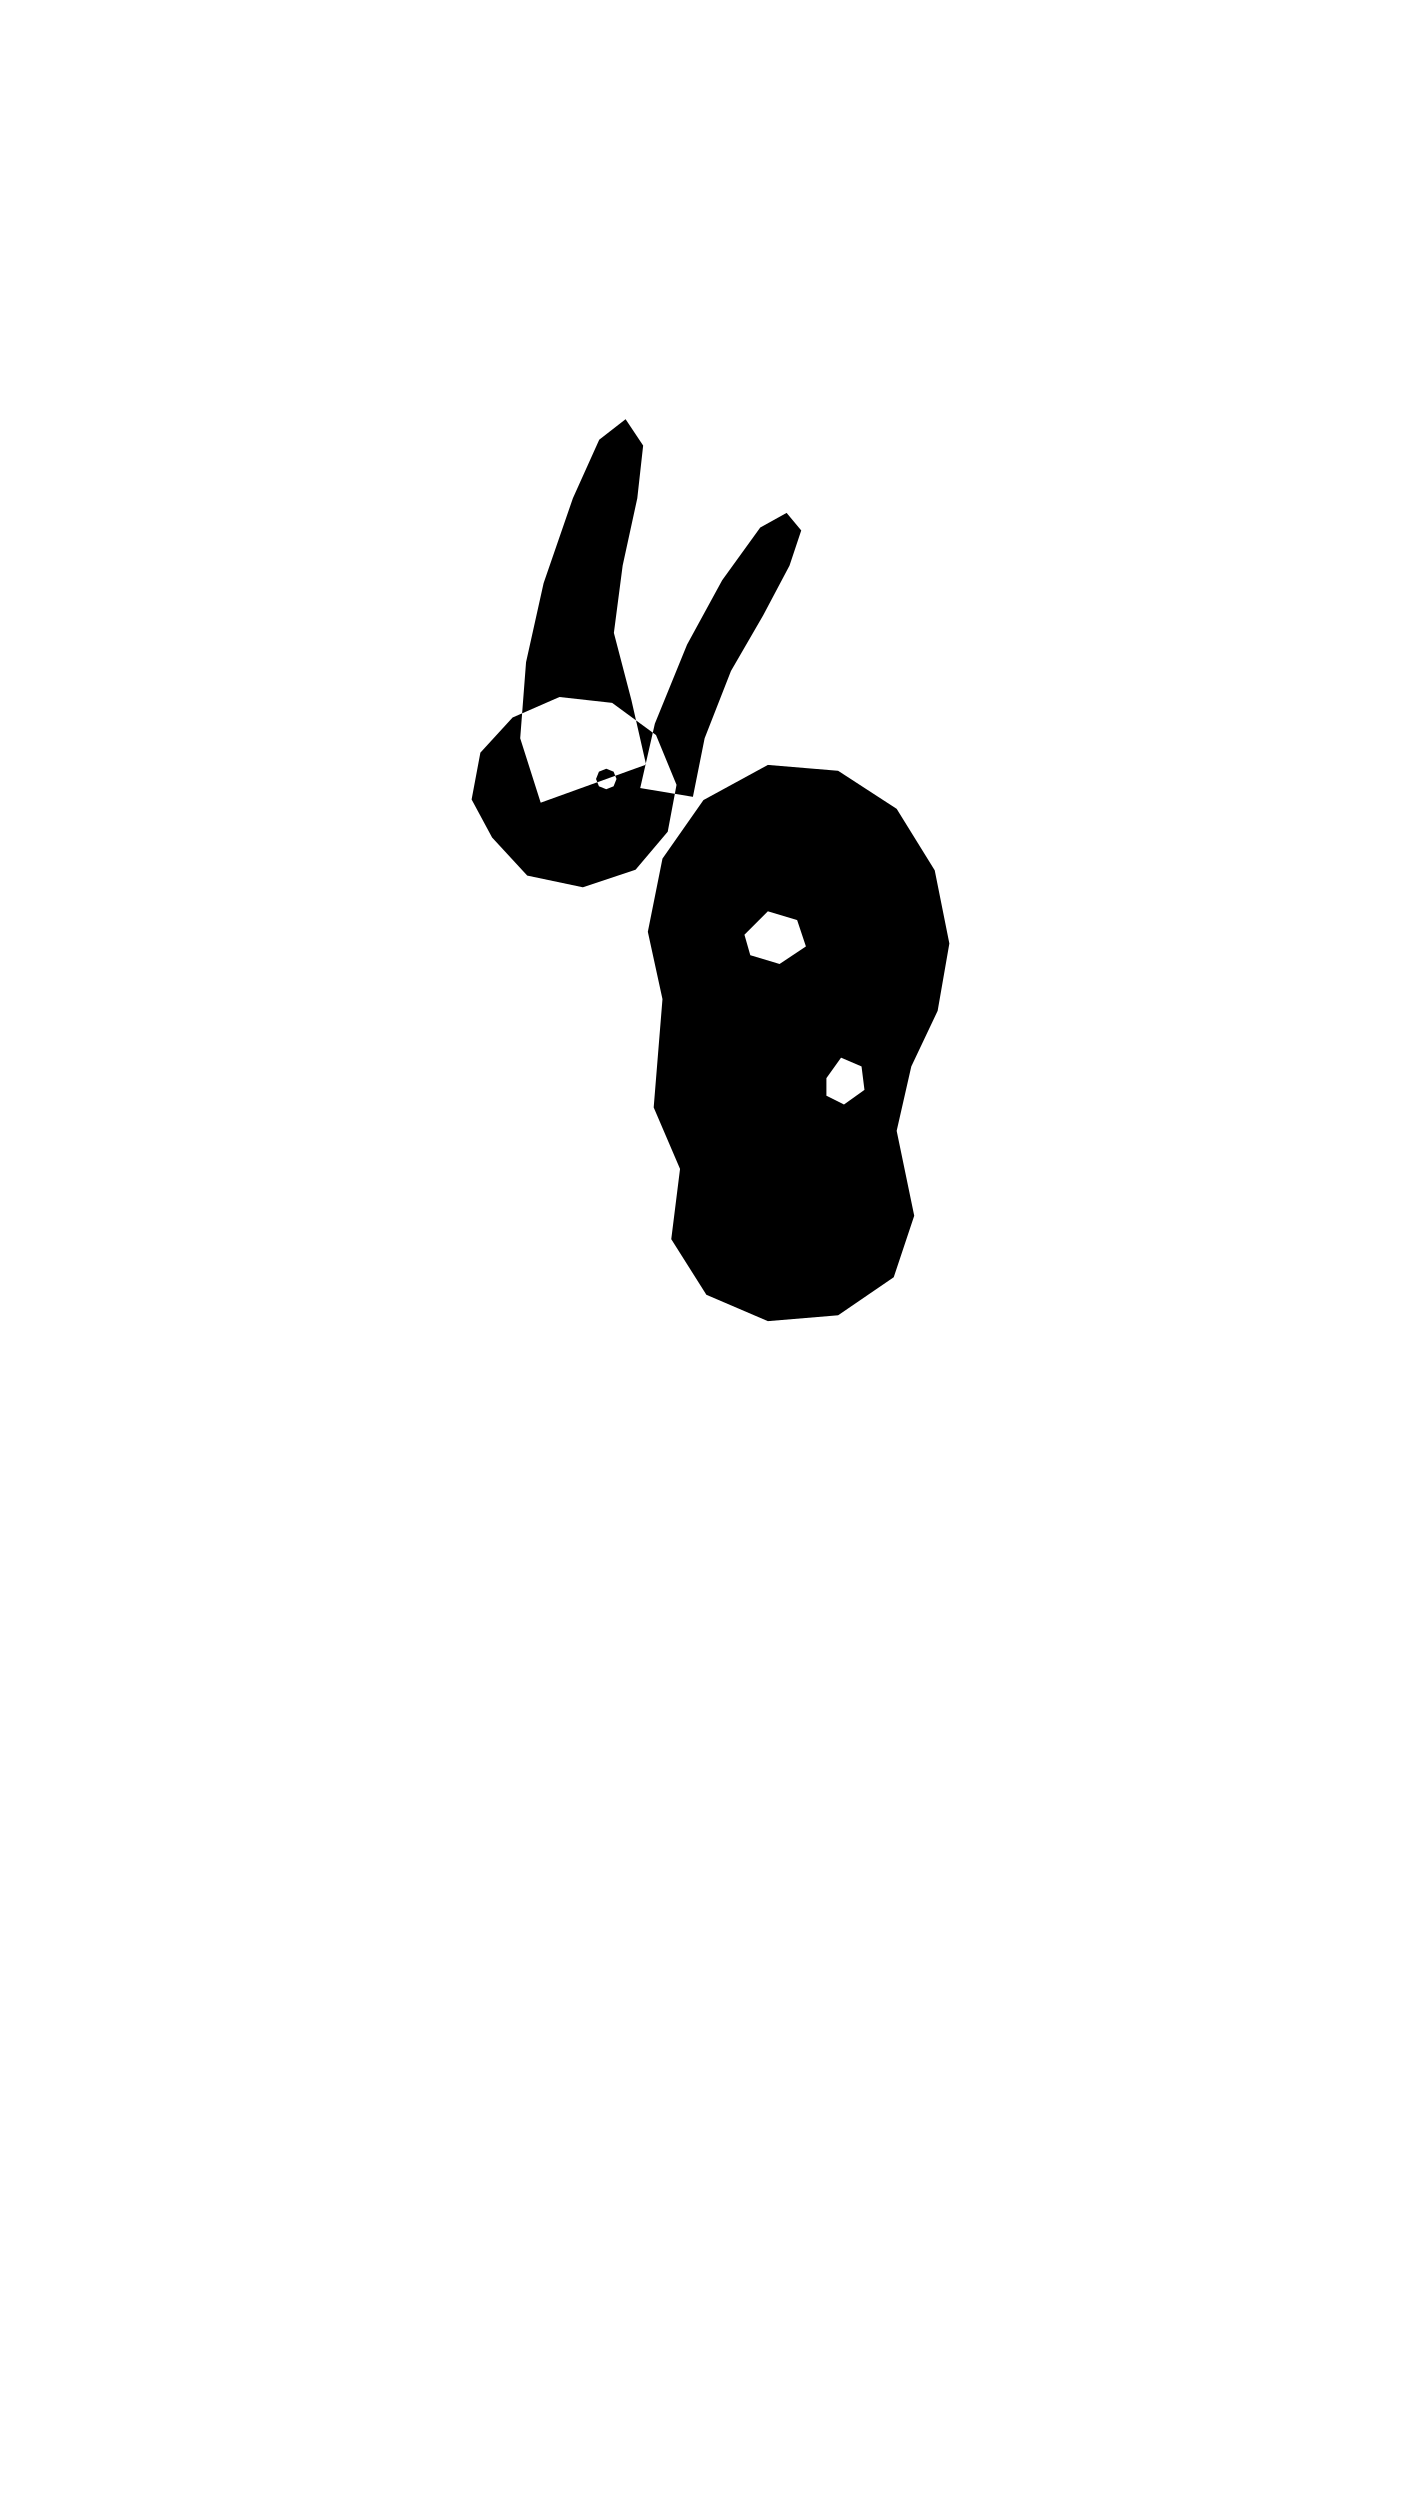
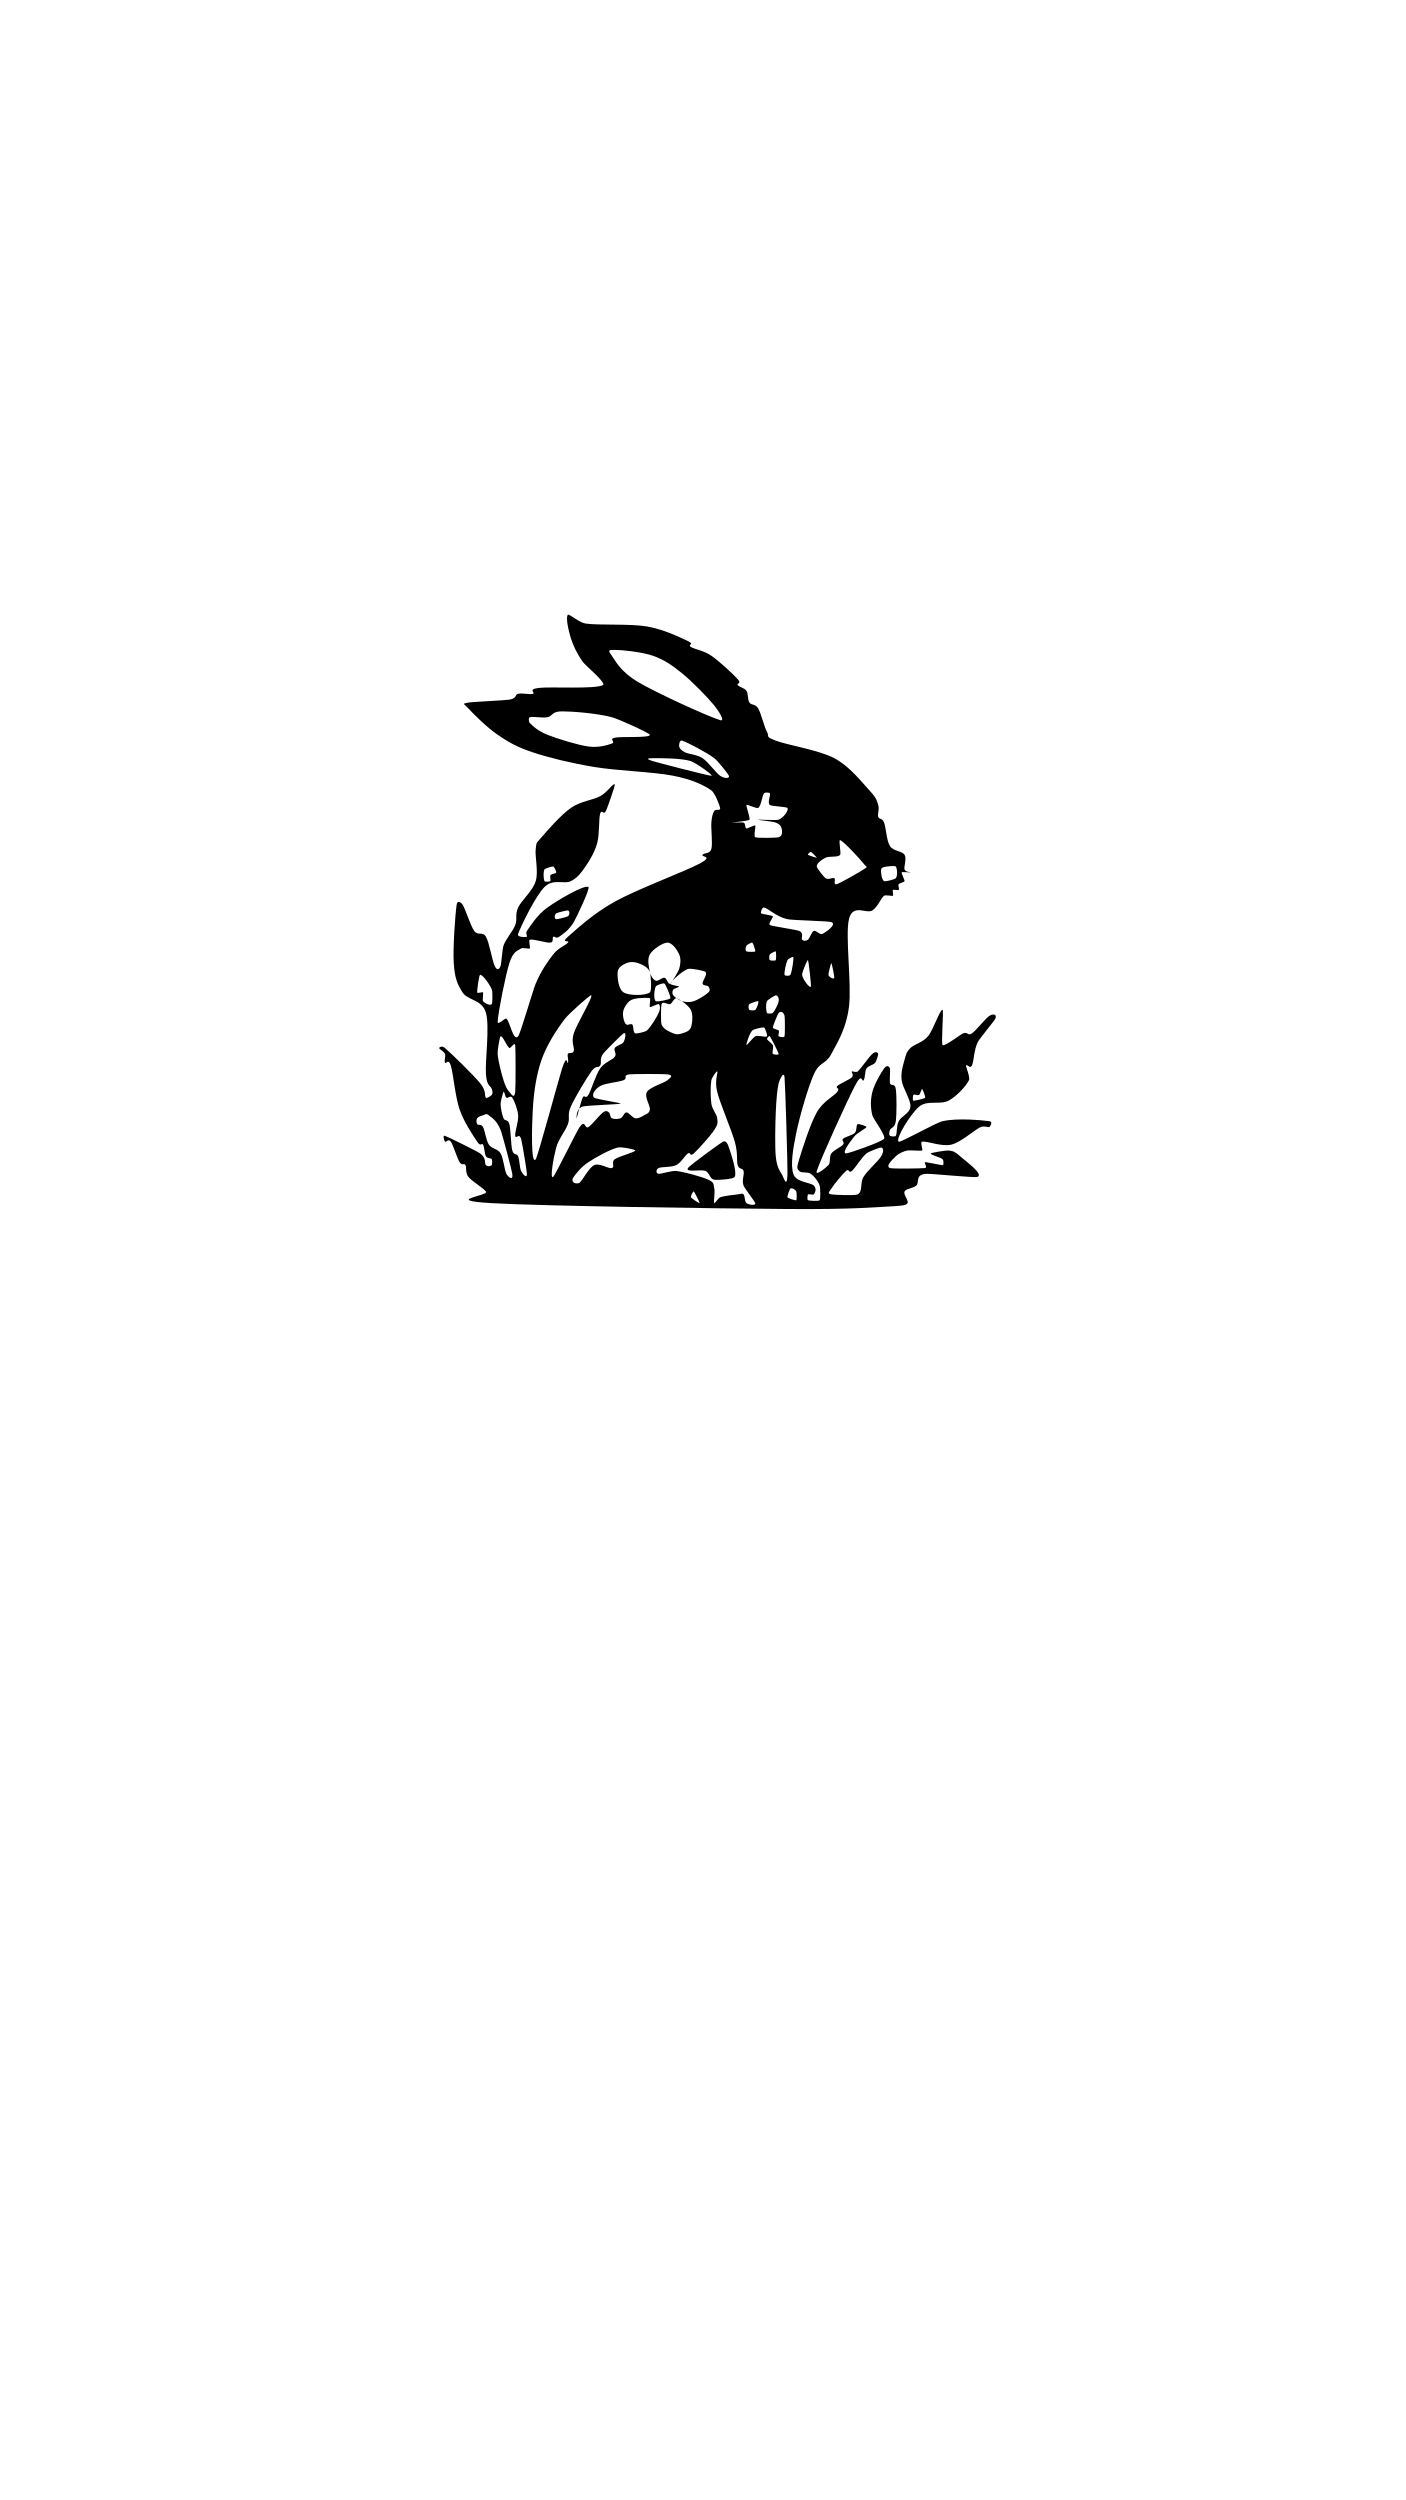
- <svg xmlns="http://www.w3.org/2000/svg" viewBox="0 0 480 854" role="img" aria-labelledby="title" data-coordinate-system="shadow-loom-stage-480x854">
-   <path fill="currentColor" fill-rule="evenodd" clip-rule="evenodd" d="M 226.3 341.3 L 221.3 318.3 L 226.3 293.3 L 240.3 273.3 L 262.3 261.3 L 286.3 263.3 L 306.3 276.3 L 319.3 297.3 L 324.3 322.3 L 320.3 345.3 L 311.3 364.3 L 306.3 386.3 L 312.3 415.3 L 305.3 436.3 L 286.3 449.3 L 262.3 451.3 L 241.3 442.3 L 229.3 423.3 L 232.3 399.3 L 223.3 378.3 Z M 254.3 319.3 L 262.3 311.3 L 272.3 314.3 L 275.3 323.3 L 266.3 329.3 L 256.3 326.3 Z M 282.3 368.3 L 287.3 361.3 L 294.3 364.3 L 295.3 372.3 L 288.3 377.3 L 282.3 374.3 Z M 168.1 286.1 L 161.1 273.1 L 164.1 257.1 L 175.1 245.1 L 191.1 238.1 L 209.1 240.1 L 224.1 251.1 L 231.1 268.1 L 228.1 284.1 L 217.1 297.1 L 199.1 303.1 L 180.1 299.1 Z M 210.6 266.1 L 209.6 268.6 L 207.1 269.6 L 204.6 268.6 L 203.6 266.1 L 204.6 263.6 L 207.1 262.6 L 209.6 263.6 Z M 184.7 274.2 L 177.7 252.2 L 179.7 226.2 L 185.7 199.2 L 195.7 170.2 L 204.7 150.2 L 213.7 143.2 L 219.7 152.2 L 217.7 170.2 L 212.7 193.2 L 209.7 216.2 L 215.7 239.2 L 220.7 261.2 Z M 218.7 269.2 L 223.7 247.2 L 234.7 220.2 L 246.7 198.2 L 259.7 180.2 L 268.7 175.2 L 273.7 181.2 L 269.7 193.2 L 260.7 210.2 L 249.7 229.2 L 240.7 252.2 L 236.7 272.2 Z" />
+ <svg xmlns="http://www.w3.org/2000/svg" viewBox="0 0 480 854" role="img" aria-labelledby="title">
+   <path fill="currentColor" fill-rule="evenodd" d="M 194 210 C 194.4 209.6 197.84 212.68 200 213 C 204.5 213.67 215.17 213 221 214 C 226.83 215 232.5 217.83 235 219 C 237.5 220.17 234.67 220.17 236 221 C 237.33 221.83 240.33 222.17 243 224 C 245.67 225.83 250.5 230.33 252 232 C 253.5 233.67 251.5 233.33 252 234 C 252.5 234.67 254.33 235 255 236 C 255.67 237 255.33 239 256 240 C 256.67 241 258 240.33 259 242 C 260 243.67 261 248.17 262 250 C 263 251.83 261.17 251.5 265 253 C 268.83 254.5 279.67 256.17 285 259 C 290.33 261.83 294.5 267.33 297 270 C 299.5 272.67 299.5 273.5 300 275 C 300.5 276.5 299.67 278 300 279 C 300.33 280 301.33 279.33 302 281 C 302.67 282.67 302.83 287.17 304 289 C 305.17 290.83 308.17 290.67 309 292 C 309.83 293.33 308.67 296 309 297 C 309.33 298 311.17 297.83 311 298 C 310.92 298.08 308.16 297.76 308 298 C 307.84 298.24 309.08 300.68 309 301 C 308.92 301.32 307.16 301.76 307 302 C 306.67 302.5 307.33 303.67 307 304 C 306.84 304.16 305.16 303.84 305 304 C 304.84 304.16 305.24 305.84 305 306 C 304.76 306.16 302.56 305.6 302 306 C 300.83 306.83 300 309.67 298 311 C 296 312.33 291.33 308.5 290 314 C 288.67 319.5 291 336.33 290 344 C 289 351.67 286 356.17 284 360 C 282 363.83 280 362.5 278 367 C 276 371.5 273.17 381.33 272 387 C 270.83 392.67 270 398 271 401 C 272 404 276.83 403.83 278 405 C 279.17 406.17 278.33 407.5 278 408 C 277.84 408.24 276.16 407.84 276 408 C 275.84 408.16 275.68 409.84 276 410 C 276.32 410.16 279.68 410.4 280 410 C 280.32 409.6 280.24 405.72 280 405 C 279.5 403.5 278.17 401.83 277 401 C 275.83 400.17 273.67 400.83 273 400 C 272.33 399.17 272 399.33 273 396 C 274 392.67 276.83 383.83 279 380 C 281.17 376.17 284.83 374.5 286 373 C 287.17 371.5 285.17 371.83 286 371 C 286.83 370.17 290.17 368.83 291 368 C 291.83 367.17 290.67 366.33 291 366 C 291.16 365.84 292.44 366.48 293 366 C 294.17 365 296.83 361 298 360 C 299.17 359 299.83 359.5 300 360 C 300.08 360.24 299.32 362.6 299 363 C 298.33 363.83 296.67 364 296 365 C 295.33 366 295.67 368 295 369 C 294.33 370 294.67 365.83 292 371 C 289.33 376.17 280.5 395.5 279 400 C 278.28 402.16 282.6 398.48 283 398 C 283.83 397 283.17 395.17 284 394 C 284.83 392.83 287.33 391.83 288 391 C 288.67 390.17 287.33 389.67 288 389 C 288.67 388.33 291.17 387.83 292 387 C 292.83 386.17 292.33 384.33 293 384 C 293.32 383.84 296.08 384.68 296 385 C 295.92 385.32 292.56 387.28 292 388 C 290.83 389.5 287.33 393.83 289 394 C 289.8 394.08 301.28 390.04 302 389 C 302.72 387.96 298.32 382.28 298 381 C 297.33 378.33 297.33 375.67 298 373 C 298.67 370.33 301 366.33 302 365 C 303 363.67 303.67 364.17 304 365 C 304.16 365.4 303.84 369.44 304 370 C 304.33 371.17 305.67 369.83 306 372 C 306.33 374.17 306.33 380.67 306 383 C 305.67 385.33 304.33 385.17 304 386 C 303.67 386.83 303.67 387.67 304 388 C 304.16 388.16 305.76 388.4 306 388 C 306.5 387.17 306.17 384.67 307 383 C 307.83 381.33 310.83 380.33 311 378 C 311.17 375.67 308.33 371.67 308 369 C 307.67 366.33 308.5 363.83 309 362 C 309.5 360.17 309.67 359.33 311 358 C 312.33 356.67 315.17 356.17 317 354 C 318.83 351.83 321.17 344.5 322 345 C 322.4 345.24 321.44 356.36 322 357 C 322.56 357.64 328.2 353.32 329 353 C 330.67 352.33 330.5 354 332 353 C 333.5 352 336.67 347.83 338 347 C 339.33 346.17 340.67 346.5 340 348 C 339.68 348.72 334.64 354.72 334 356 C 332.67 358.67 332.67 362.67 332 364 C 331.33 365.33 330.17 363.17 330 364 C 329.92 364.4 331.48 368.04 331 369 C 330 371 326.83 374.5 324 376 C 321.17 377.5 316.83 375.67 314 378 C 311.17 380.33 305.67 389.17 307 390 C 307.64 390.4 319.52 383.56 322 383 C 327.17 381.83 335.33 382.67 338 383 C 339.28 383.16 338.24 384.84 338 385 C 337.76 385.16 336.04 384.52 335 385 C 332.83 386 328.33 390.17 325 391 C 321.67 391.83 316.67 389.67 315 390 C 314.2 390.16 315.4 392.76 315 393 C 314.6 393.24 310.72 392.84 310 393 C 308.5 393.33 307 394 306 395 C 305 396 302.33 398.33 304 399 C 304.8 399.32 315.04 399.16 316 399 C 316.96 398.84 315.52 397.08 316 397 C 316.48 396.92 321.52 398.08 322 398 C 322.48 397.92 322.32 396.32 322 396 C 321.33 395.33 317.67 394.5 318 394 C 318.16 393.76 323.2 392.92 324 393 C 325.67 393.17 326.33 393.5 328 395 C 329.67 396.5 336 401 334 402 C 333.04 402.48 317.68 400.76 316 401 C 312.5 401.5 314.17 404 313 405 C 311.83 406 309.5 406 309 407 C 308.5 408 310.5 410.17 310 411 C 309.76 411.4 309.28 411.84 306 412 C 299.17 412.33 292 413.17 269 413 C 246 412.83 185.17 412 168 411 C 150.83 410 167.33 408.5 166 407 C 164.67 405.5 161.17 403.5 160 402 C 158.83 400.5 159.5 398.83 159 398 C 158.5 397.17 157.83 398.33 157 397 C 156.17 395.67 154.83 391.17 154 390 C 153.17 388.83 152.33 390.33 152 390 C 151.84 389.84 151.04 387.68 152 388 C 152.96 388.32 162.88 393.2 164 394 C 166.33 395.67 165.33 397.33 166 398 C 166.67 398.67 167.67 398.33 168 398 C 168.16 397.84 168.16 396.24 168 396 C 167.67 395.5 166.5 395.83 166 395 C 165.5 394.17 165.5 391.83 165 391 C 164.5 390.17 164.33 392 163 390 C 161.67 388 158.5 383.33 157 379 C 155.5 374.67 154.83 366.67 154 364 C 153.17 361.33 152.33 363.67 152 363 C 151.67 362.33 152.33 360.83 152 360 C 151.67 359.17 150 358.33 150 358 C 150 357.84 150.88 357.04 152 358 C 154.33 360 161.67 367.17 164 370 C 166.33 372.83 165.33 374.33 166 375 C 166.32 375.32 167.84 374.24 168 374 C 168.33 373.5 168.33 373.17 168 372 C 167.67 370.83 166.33 371.33 166 367 C 165.67 362.67 167.33 350.67 166 346 C 164.67 341.33 159.83 341.83 158 339 C 156.17 336.17 155.33 334 155 329 C 154.67 324 155.5 312.33 156 309 C 156.24 307.4 157.52 308.28 158 309 C 159 310.5 160.67 316.17 162 318 C 163.33 319.83 164.83 318 166 320 C 167.17 322 168.17 328.33 169 330 C 169.83 331.67 170.5 331.17 171 330 C 171.24 329.44 171.6 324.12 172 323 C 172.83 320.67 175.17 318.17 176 316 C 176.83 313.83 175.83 312.5 177 310 C 178.17 307.5 182 304.33 183 301 C 184 297.67 182.67 292.5 183 290 C 183.33 287.5 183 288.33 185 286 C 187 283.67 191.67 278.33 195 276 C 198.33 273.67 202.5 273.33 205 272 C 207.5 270.67 209.67 267.17 210 268 C 210.16 268.4 207.4 276.2 207 277 C 206.17 278.67 205.5 276.17 205 278 C 204.5 279.83 204.83 285 204 288 C 203.17 291 201.5 293.83 200 296 C 198.5 298.17 197.33 299.83 195 301 C 192.67 302.17 189 300 186 303 C 183 306 178 316.17 177 319 C 176.52 320.36 179.76 320.08 180 320 C 180.24 319.92 179.44 318.8 180 318 C 181.17 316.33 183.5 312.5 187 310 C 190.5 307.5 199.5 302.17 201 303 C 201.72 303.4 196.8 313.64 196 315 C 194.33 317.83 192.17 319.17 191 320 C 189.83 320.83 189.5 319.67 189 320 C 188.5 320.33 189.33 321.83 188 322 C 186.67 322.17 182.17 320.67 181 321 C 180.44 321.16 181.24 323.76 181 324 C 180.76 324.24 178.56 323.6 178 324 C 176.83 324.83 175.33 324.83 174 329 C 172.67 333.17 170.17 345.83 170 349 C 169.92 350.52 172.44 347.6 173 348 C 174.17 348.83 175.33 356 177 354 C 177.8 353.04 182.04 338.24 183 336 C 185 331.33 187.17 328.33 189 326 C 190.83 323.67 193.17 323 194 322 C 194.83 321 191.33 322.33 194 320 C 196.67 317.67 202.5 312.17 210 308 C 217.5 303.83 234 297.67 239 295 C 244 292.33 239.33 292.83 240 292 C 240.67 291.17 242.5 291.83 243 290 C 243.5 288.17 242.83 283.17 243 281 C 243.17 278.83 243.5 277.83 244 277 C 244.5 276.17 246.17 277.17 246 276 C 245.92 275.44 244.28 270.88 243 270 C 240.33 268.17 236.67 266.33 230 265 C 223.33 263.67 211 263.33 203 262 C 195 260.67 187.5 258.83 182 257 C 176.5 255.17 173.67 253.5 170 251 C 166.33 248.5 161.67 243.83 160 242 C 158.33 240.17 157.67 240.5 160 240 C 161.12 239.76 172.64 239.24 174 239 C 176.83 238.5 175.67 237.33 177 237 C 178.33 236.67 180.83 237.33 182 237 C 183.17 236.67 180 235.5 184 235 C 188 234.5 203.5 235.5 206 234 C 207.2 233.28 199.88 227.28 199 226 C 197.17 223.33 195.83 220.67 195 218 C 194.17 215.33 193.17 210.83 194 210 ZM 210 222 C 207.67 222 207.67 222.17 209 224 C 210.33 225.83 211.83 229.33 218 233 C 224.17 236.67 241.67 244.67 246 246 C 248.08 246.64 245.04 242.28 244 241 C 241.83 238.33 236.5 232.83 233 230 C 229.5 227.17 226.83 225.33 223 224 C 219.17 222.67 212.33 222 210 222 ZM 192 243 C 188.33 243 188.83 244.67 187 245 C 185.17 245.33 182 244.67 181 245 C 180.52 245.16 180.52 246.52 181 247 C 182 248 183.67 249.67 187 251 C 190.33 252.33 197.33 254.5 201 255 C 204.67 255.5 207.5 254.5 209 254 C 210.5 253.5 207.83 252.5 210 252 C 212.17 251.5 222.17 252.17 222 251 C 221.92 250.44 211.4 245.64 209 245 C 204 243.67 195.67 243 192 243 ZM 233 253 C 232.04 252.68 231.92 254.68 232 255 C 232.17 255.67 232.67 256.33 234 257 C 235.33 257.67 238 257.67 240 259 C 242 260.33 244.5 264 246 265 C 247.5 266 249.33 266 249 265 C 248.84 264.52 245.28 259.96 244 259 C 241.33 257 235 253.67 233 253 ZM 224 259 C 221.83 259 219.83 259 223 260 C 224.52 260.48 241.96 265 243 265 C 244.04 265 237.52 260.48 236 260 C 232.83 259 226.17 259 224 259 ZM 261 271 C 260.33 271.83 260 275.33 259 276 C 258.52 276.32 255.24 274.68 255 275 C 254.76 275.32 256.4 279.52 256 280 C 255.6 280.48 250.16 280.92 250 281 C 249.84 281.08 253.6 280.84 254 281 C 254.83 281.33 254.33 282.83 255 283 C 255.32 283.08 257.76 281.76 258 282 C 258.24 282.24 257.36 285.68 258 286 C 258.64 286.32 265.28 286.24 266 286 C 267.5 285.5 267.17 283.83 267 283 C 266.83 282.17 266.33 281.5 265 281 C 263.67 280.5 258.83 280.17 259 280 C 259.08 279.92 265.2 280.32 266 280 C 267.67 279.33 269.5 276.83 269 276 C 268.76 275.6 263.48 275.4 263 275 C 262 274.17 263.33 271.67 263 271 C 262.84 270.68 261.32 270.6 261 271 ZM 287 287 C 286.36 286.76 287.4 291.52 287 292 C 286.17 293 283.33 292.33 282 293 C 280.67 293.67 279 294.83 279 296 C 279 296.56 281.52 299.68 282 300 C 283 300.67 284.33 299.67 285 300 C 285.67 300.33 284.33 302.5 286 302 C 286.8 301.76 294.28 297.56 295 297 C 296.5 295.83 296.33 296.67 295 295 C 293.67 293.33 288.33 287.5 287 287 ZM 277 291 C 276.76 290.92 275.84 291.84 276 292 C 276.16 292.16 278.92 293.08 279 293 C 279.08 292.92 277.24 291.08 277 291 ZM 189 296 C 188.68 295.92 186.24 296.6 186 297 C 185.5 297.83 185.67 300.33 186 301 C 186.16 301.32 187.84 301.16 188 301 C 188.16 300.84 187.84 299.24 188 299 C 188.33 298.5 189.83 298.5 190 298 C 190.08 297.76 189.32 296.08 189 296 ZM 303 296 C 302.17 296.17 301.17 296.17 301 297 C 300.83 297.83 301.17 300.5 302 301 C 302.4 301.24 305.68 300.4 306 300 C 306.67 299.17 306.5 296.67 306 296 C 305.76 295.68 303.4 295.92 303 296 ZM 261 310 C 260.28 309.84 259.76 311.76 260 312 C 260.24 312.24 263.76 312.68 264 313 C 264.24 313.32 262.28 315.6 263 316 C 263.72 316.4 272.12 317.6 273 318 C 274.83 318.83 273.5 320.5 274 321 C 274.5 321.5 275.33 321.5 276 321 C 276.67 320.5 277.17 318.33 278 318 C 278.83 317.67 280 319.5 281 319 C 282 318.5 286 315.83 284 315 C 283.04 314.6 270.84 314.4 269 314 C 265.17 313.17 262.5 310.33 261 310 ZM 194 311 C 193.68 310.92 190.32 311.76 190 312 C 189.33 312.5 189.33 313.83 190 314 C 190.32 314.08 193.68 313.24 194 313 C 194.67 312.5 194.67 311.17 194 311 ZM 228 322 C 226.33 322 223 324.33 222 326 C 221 327.67 221.67 330.5 222 332 C 222.33 333.5 223.17 334.67 224 335 C 224.83 335.33 226.17 333.83 227 334 C 227.83 334.17 228.17 336.5 229 336 C 229.4 335.76 231.76 331.8 232 331 C 232.5 329.33 232.67 327.5 232 326 C 231.33 324.5 229.67 322 228 322 ZM 257 322 C 256.76 321.84 255.16 322.76 255 323 C 254.67 323.5 254.5 324.67 255 325 C 255.24 325.16 257.84 325.24 258 325 C 258.16 324.76 257.24 322.16 257 322 ZM 265 325 C 264.84 324.84 263.16 325.76 263 326 C 262.67 326.5 262.67 327.67 263 328 C 263.16 328.16 264.84 328.24 265 328 C 265.16 327.76 265.16 325.16 265 325 ZM 271 327 C 270.92 326.6 269.24 327.52 269 328 C 268.5 329 267.83 332.17 268 333 C 268.08 333.4 269.76 333.48 270 333 C 270.5 332 271.17 327.83 271 327 ZM 276 328 C 275.76 327.68 273.92 332.28 274 333 C 274.17 334.5 276.67 337.83 277 337 C 277.16 336.6 276.24 328.32 276 328 ZM 214 329 C 212.83 329.5 211.17 330.33 211 332 C 210.83 333.67 211.17 337.83 213 339 C 214.83 340.17 220.5 340.17 222 339 C 222.72 338.44 222.32 332.8 222 332 C 221.33 330.33 219.33 329.5 218 329 C 216.67 328.5 215.17 328.5 214 329 ZM 284 329 C 283.84 328.92 282.92 332.6 283 333 C 283.17 333.83 284.83 334.67 285 334 C 285.08 333.68 284.16 329.08 284 329 ZM 235 331 C 233 331.67 229.5 335 229 336 C 228.76 336.48 231.92 336.84 232 337 C 232.08 337.16 230.16 337.76 230 338 C 229.67 338.5 229.5 339.33 230 340 C 230.5 340.67 231.83 341.67 233 342 C 234.17 342.33 235.5 342.5 237 342 C 238.5 341.5 241.17 339.83 242 339 C 242.83 338.17 242.33 337.5 242 337 C 241.67 336.5 240.17 336.83 240 336 C 239.83 335.17 241.83 332.83 241 332 C 240.6 331.6 235.96 330.68 235 331 ZM 164 333 C 163.6 333.08 162.92 338.52 163 339 C 163.08 339.48 164.84 338.76 165 339 C 165.16 339.24 164.76 341.68 165 342 C 165.5 342.67 167.5 343.67 168 343 C 168.24 342.68 168.32 338.8 168 338 C 167.33 336.33 164.83 332.83 164 333 ZM 227 336 C 226.6 335.68 224.24 336.52 224 337 C 223.5 338 223.17 341.33 224 342 C 224.4 342.32 228.76 341.48 229 341 C 229.24 340.52 227.4 336.32 227 336 ZM 202 340 C 201.76 339.6 194.36 346.24 193 348 C 190.17 351.67 186.83 356.83 185 362 C 183.17 367.17 182.33 373.33 182 379 C 181.67 384.67 181.33 398.33 183 396 C 183.8 394.88 191.12 367.64 192 365 C 193.83 359.5 193.67 363.83 194 363 C 194.33 362.17 193.67 360.67 194 360 C 194.33 359.33 195.67 360.17 196 359 C 196.33 357.83 195 356.17 196 353 C 197 349.83 202.5 340.83 202 340 ZM 265 340 C 264.68 340 262.24 341.52 262 342 C 261.5 343 261.67 345.33 262 346 C 262.16 346.32 263.68 346.32 264 346 C 264.67 345.33 265.83 343 266 342 C 266.17 341 265.67 340 265 340 ZM 218 341 C 216.83 341.17 215.83 341.33 215 342 C 214.17 342.67 213.33 344 213 345 C 212.67 346 212.83 347.17 213 348 C 213.17 348.83 213.5 349.67 214 350 C 214.5 350.33 215.5 349.5 216 350 C 216.5 350.5 216.17 352.67 217 353 C 217.4 353.16 220.36 352.56 221 352 C 222.33 350.83 224.33 347.5 225 346 C 225.67 344.5 225.5 343.33 225 343 C 224.76 342.84 222.24 344.16 222 344 C 221.76 343.84 222.32 341.24 222 341 C 221.68 340.76 218.56 340.92 218 341 ZM 231 341 C 230.44 340.84 229.4 342.84 229 343 C 228.17 343.33 226.5 341.83 226 343 C 225.76 343.56 225.68 349.2 226 350 C 226.67 351.67 228.83 352.5 230 353 C 231.17 353.5 232 353.33 233 353 C 234 352.67 235.5 352.33 236 351 C 236.5 349.67 236.83 346.67 236 345 C 235.17 343.33 232.17 341.33 231 341 ZM 259 342 C 258.84 341.84 256.24 342.76 256 343 C 255.5 343.5 255.67 344.67 256 345 C 256.16 345.16 257.76 345.24 258 345 C 258.5 344.5 259.33 342.33 259 342 ZM 266 346 C 265.68 346.32 264 350.52 264 351 C 264 351.48 265.84 351.76 266 352 C 266.33 352.5 265.67 353.67 266 354 C 266.16 354.16 267.84 354.56 268 354 C 268.16 353.44 268.16 347.64 268 347 C 267.67 345.67 266.67 345.33 266 346 ZM 261 351 C 260.6 350.84 257.48 351.52 257 352 C 256 353 254.83 356.67 255 357 C 255.08 357.16 257.44 354.24 258 354 C 259.17 353.5 261.5 354.5 262 354 C 262.24 353.76 261.4 351.16 261 351 ZM 213 353 C 212.44 353.32 206.64 359.12 206 360 C 204.67 361.83 205.67 363 205 364 C 204.33 365 203.67 363.67 202 366 C 200.33 368.33 196.33 375 195 378 C 193.67 381 194.83 381.67 194 384 C 193.17 386.33 190.83 389 190 392 C 189.17 395 187.67 403.17 189 402 C 189.64 401.44 197.04 386.36 198 385 C 200 382.17 199.67 385.83 201 385 C 202.33 384.17 204.83 380.83 206 380 C 207.17 379.17 207.5 379.67 208 380 C 208.5 380.33 208.33 381.67 209 382 C 209.67 382.33 211.17 382.33 212 382 C 212.83 381.67 213.17 380 214 380 C 214.83 380 216 381.83 217 382 C 218 382.17 219.17 381.5 220 381 C 220.83 380.5 221.83 380.33 222 379 C 222.17 377.67 220 374.67 221 373 C 222 371.33 226.83 370 228 369 C 229.17 368 230.17 367.33 228 367 C 226.96 366.84 216.2 366.84 215 367 C 212.5 367.33 214.67 368.33 213 369 C 211.33 369.67 206.67 370 205 371 C 203.33 372 201.83 374 203 375 C 203.56 375.48 212.32 376.76 212 377 C 211.68 377.24 200.2 377.6 199 378 C 196.5 378.83 197 382.5 197 382 C 197 381.76 198.68 375.64 199 375 C 199.67 373.67 200 375.67 201 374 C 202 372.33 203.5 367.17 205 365 C 206.5 362.83 209.17 362.17 210 361 C 210.83 359.83 209.5 358.83 210 358 C 210.5 357.17 212.5 356.83 213 356 C 213.5 355.17 214.17 352.33 213 353 ZM 171 354 C 170.68 354.16 169.92 358.8 170 360 C 170.17 362.5 171.33 366.83 172 369 C 172.67 371.17 173.33 372.33 174 373 C 174.67 373.67 175.67 375.67 176 373 C 176.16 371.72 176.16 358.2 176 357 C 175.84 355.8 174.4 358.24 174 358 C 173.17 357.5 171.67 353.67 171 354 ZM 263 354 C 262.68 353.6 261.92 354.76 262 355 C 262.08 355.24 263.84 356.6 264 357 C 264.33 357.83 263.67 359.5 264 360 C 264.16 360.24 266.08 360.48 266 360 C 265.92 359.52 263.32 354.4 263 354 ZM 245 366 C 244.84 365.68 243.16 368.12 243 369 C 242.67 370.83 242.67 374.83 243 377 C 243.33 379.17 244.83 380.5 245 382 C 245.17 383.5 245.33 384 244 386 C 242.67 388 238.5 392.67 237 394 C 235.5 395.33 236 393.33 235 394 C 234 394.67 232.67 397.17 231 398 C 229.33 398.83 226 398.5 225 399 C 224 399.5 224 400.83 225 401 C 225.48 401.08 229.64 399.84 231 400 C 233.83 400.33 239.83 402 242 403 C 244.17 404 243.67 404.67 244 406 C 244.33 407.33 243.67 410.5 244 411 C 244.16 411.24 245.36 409.24 246 409 C 247.33 408.5 250.67 408.17 252 408 C 253.33 407.83 253.5 407.5 254 408 C 254.5 408.5 254.33 410.5 255 411 C 255.67 411.5 258.17 412 258 411 C 257.92 410.52 254.32 405.88 254 405 C 253.33 403.17 254.33 401.17 254 400 C 253.67 398.83 252.5 399.67 252 398 C 251.5 396.33 252.17 394.17 251 390 C 249.83 385.83 246 377 245 373 C 244 369 245.33 366.67 245 366 ZM 268 368 C 267.76 365.52 266.24 369.04 266 370 C 265.5 372 265.17 375.83 265 380 C 264.83 384.17 264.67 391.5 265 395 C 265.33 398.5 266.33 400 267 401 C 267.67 402 268.83 406.5 269 401 C 269.08 398.36 268.24 370.48 268 368 ZM 315 372 C 314.84 371.92 314.24 373.84 314 374 C 313.5 374.33 312.33 373.67 312 374 C 311.84 374.16 311.68 375.92 312 376 C 312.32 376.08 315.76 375.32 316 375 C 316.24 374.68 315.16 372.08 315 372 ZM 172 373 C 171.84 373.16 171 376.28 171 377 C 171 378.5 171.5 380.83 172 382 C 172.5 383.17 173.5 382.17 174 384 C 174.5 385.83 174.5 391.17 175 393 C 175.5 394.83 176.5 393.83 177 395 C 177.5 396.17 177.5 399 178 400 C 178.5 401 180 402.83 180 401 C 180 400.12 178.32 390.04 178 389 C 177.33 386.83 176.17 389.33 176 388 C 175.83 386.67 177.17 383.17 177 381 C 176.83 378.83 175.67 376 175 375 C 174.33 374 173.5 375.33 173 375 C 172.5 374.67 172.33 372.67 172 373 ZM 165 381 C 164.33 381.17 163.33 381.5 163 382 C 162.67 382.5 162.67 383.5 163 384 C 163.33 384.5 164.33 383.83 165 385 C 165.67 386.17 166 389.5 167 391 C 168 392.5 170 392.33 171 394 C 172 395.67 172.33 399.83 173 401 C 173.67 402.17 175.33 403.5 175 401 C 174.84 399.8 171.64 387.6 171 386 C 169.67 382.67 168 381.83 167 381 C 166 380.17 165.67 380.83 165 381 ZM 247 390 C 248.12 389.44 248.68 391.04 249 392 C 249.67 394 251.83 400.17 251 402 C 250.6 402.88 244.8 403.16 244 403 C 242.33 402.67 242.5 400.67 241 400 C 239.5 399.33 234 400.67 235 399 C 235.48 398.2 245.88 390.56 247 390 ZM 211 392 C 208.33 392.67 203.5 395.33 201 397 C 198.5 398.67 196.83 400.83 196 402 C 195.17 403.17 195.67 403.67 196 404 C 196.16 404.16 197.44 404.48 198 404 C 199.17 403 201.17 398.83 203 398 C 204.83 397.17 207.83 399.33 209 399 C 210.17 398.67 208.67 397 210 396 C 211.33 395 216.83 393.67 217 393 C 217.08 392.68 212.28 391.68 211 392 ZM 301 392 C 300.6 391.92 296.8 393.36 296 394 C 294.33 395.33 292.17 399 291 400 C 289.83 401 290.17 399 289 400 C 287.83 401 284.83 404.67 284 406 C 283.17 407.33 282.5 407.67 284 408 C 284.72 408.16 292.12 408.48 293 408 C 294.83 407 293.67 404.17 295 402 C 296.33 399.83 300 396.67 301 395 C 302 393.33 301.83 392.17 301 392 ZM 270 406 C 269.76 406.16 268.84 408.68 269 409 C 269.16 409.32 271.76 410.16 272 410 C 272.24 409.84 272.16 407.32 272 407 C 271.67 406.33 270.5 405.67 270 406 ZM 237 407 C 236.76 406.84 235.84 408.68 236 409 C 236.16 409.32 238.92 411.16 239 411 C 239.08 410.84 237.24 407.16 237 407 Z" />
</svg>
